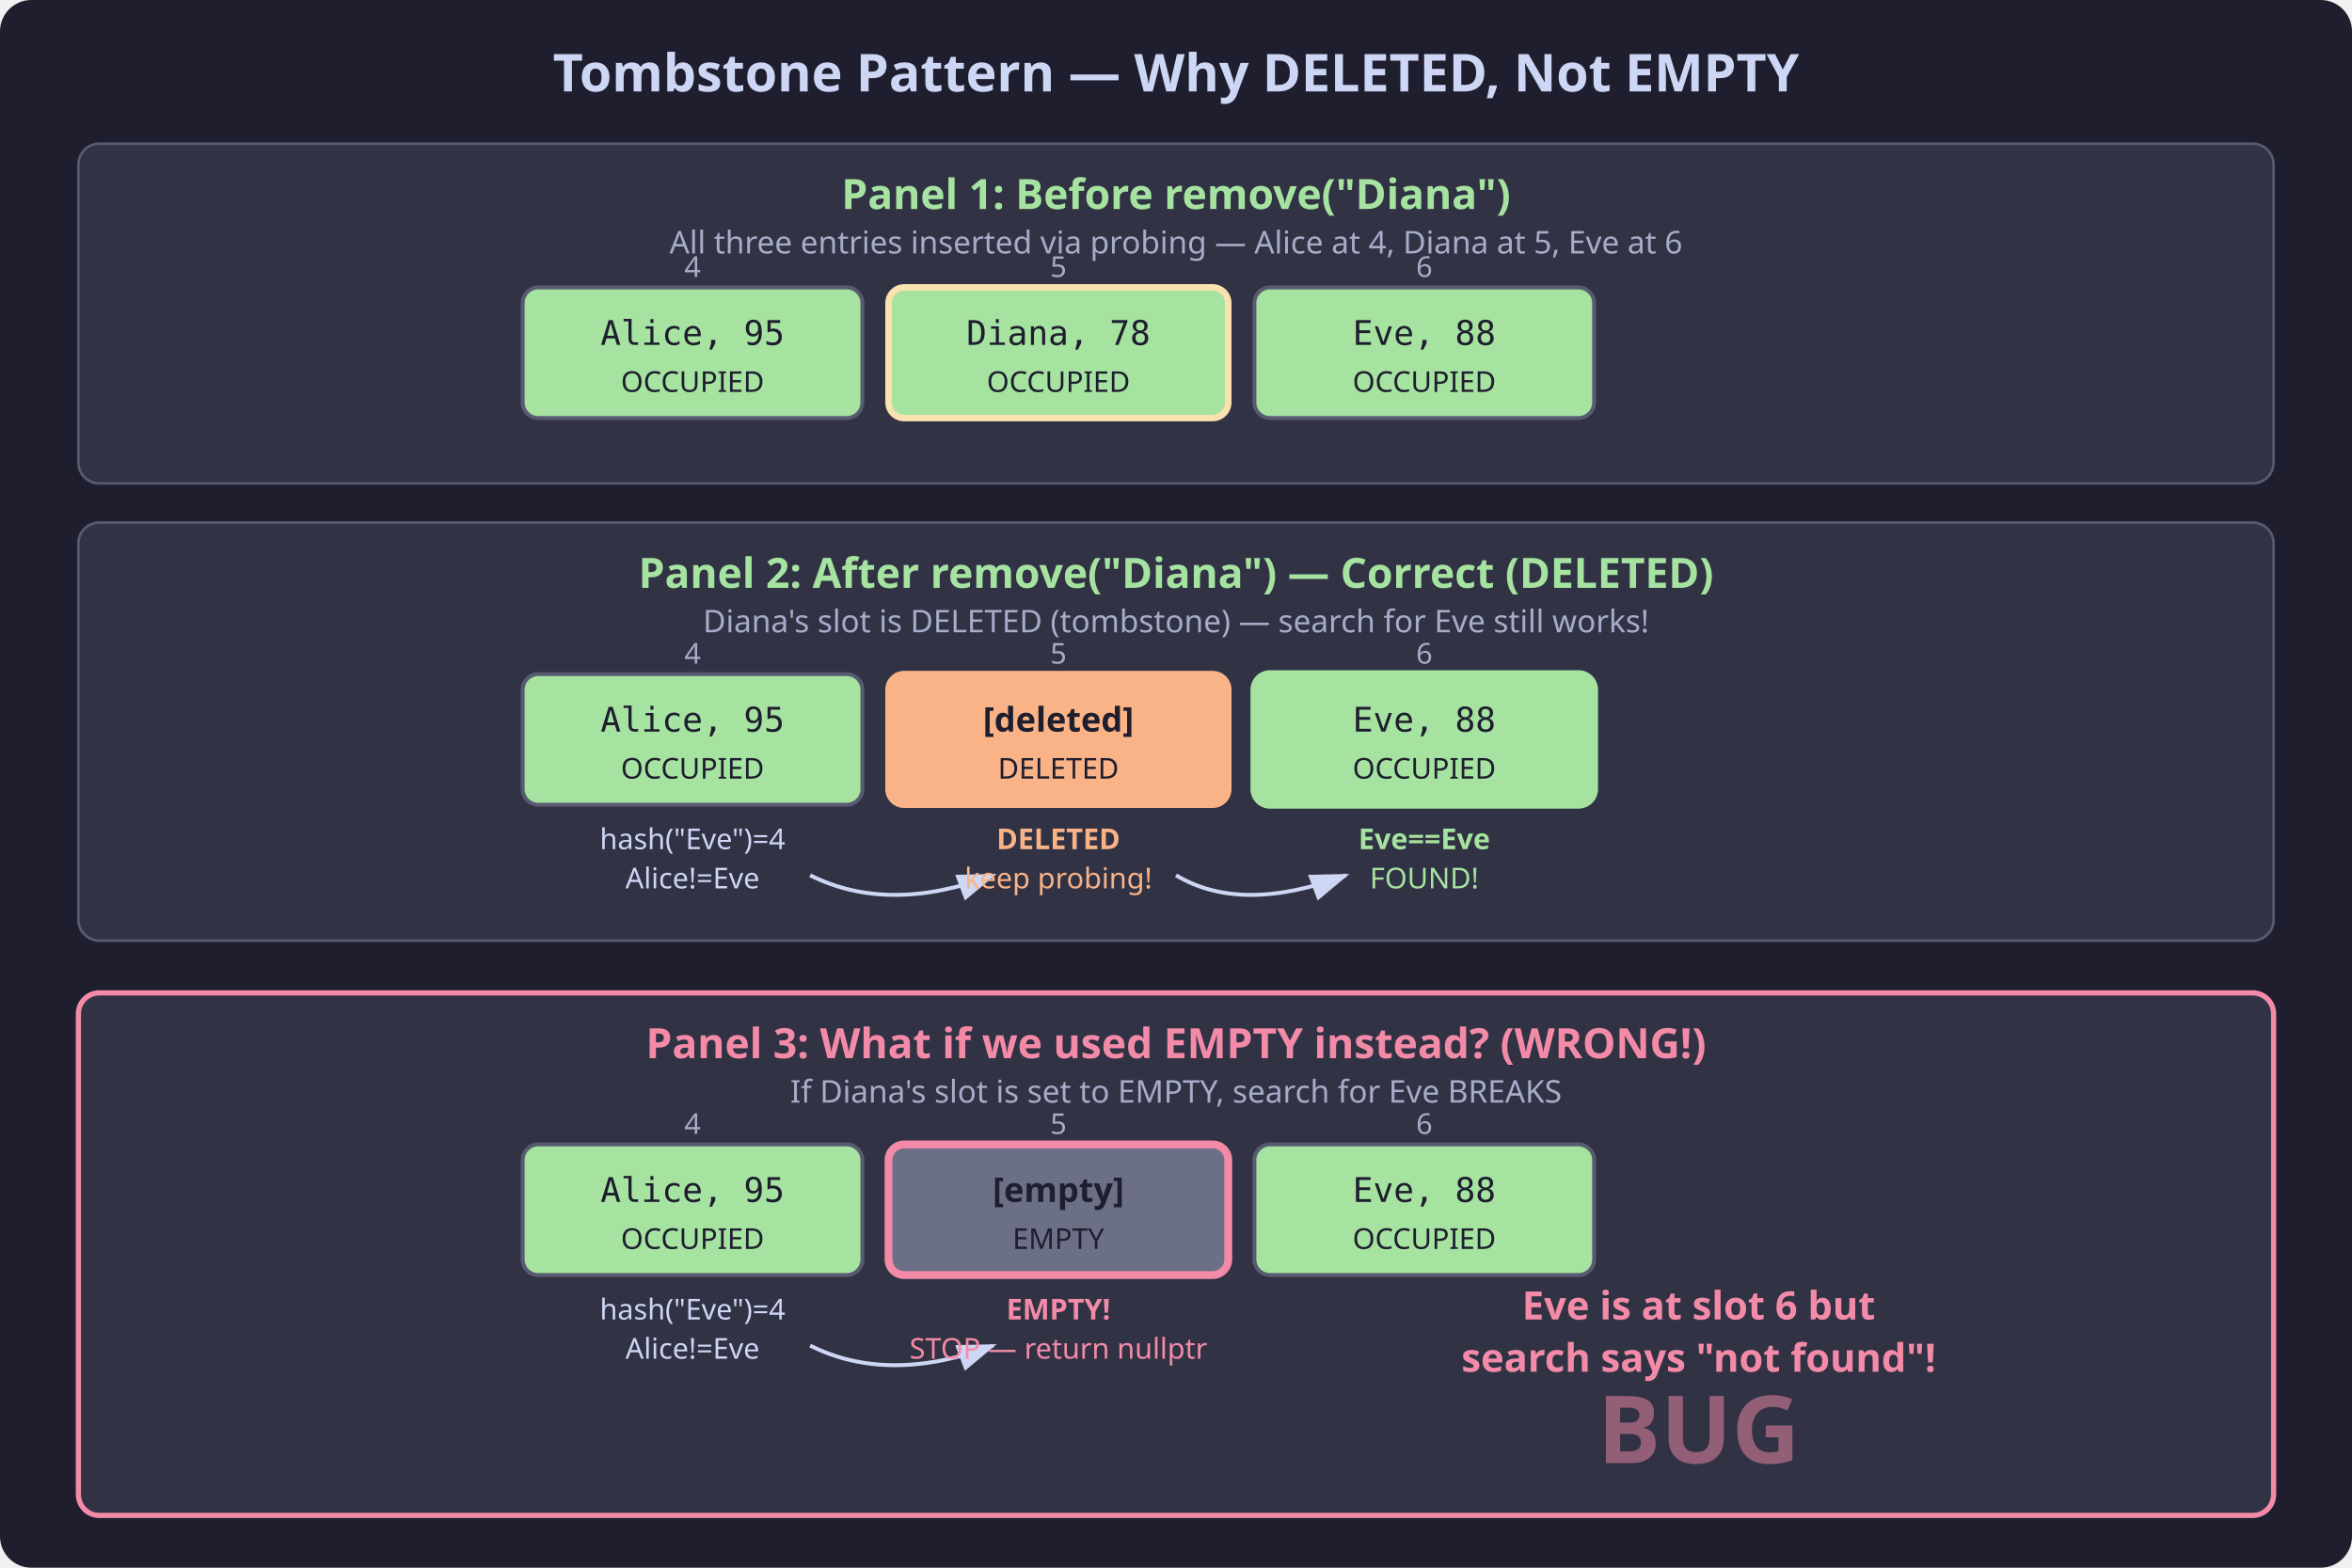
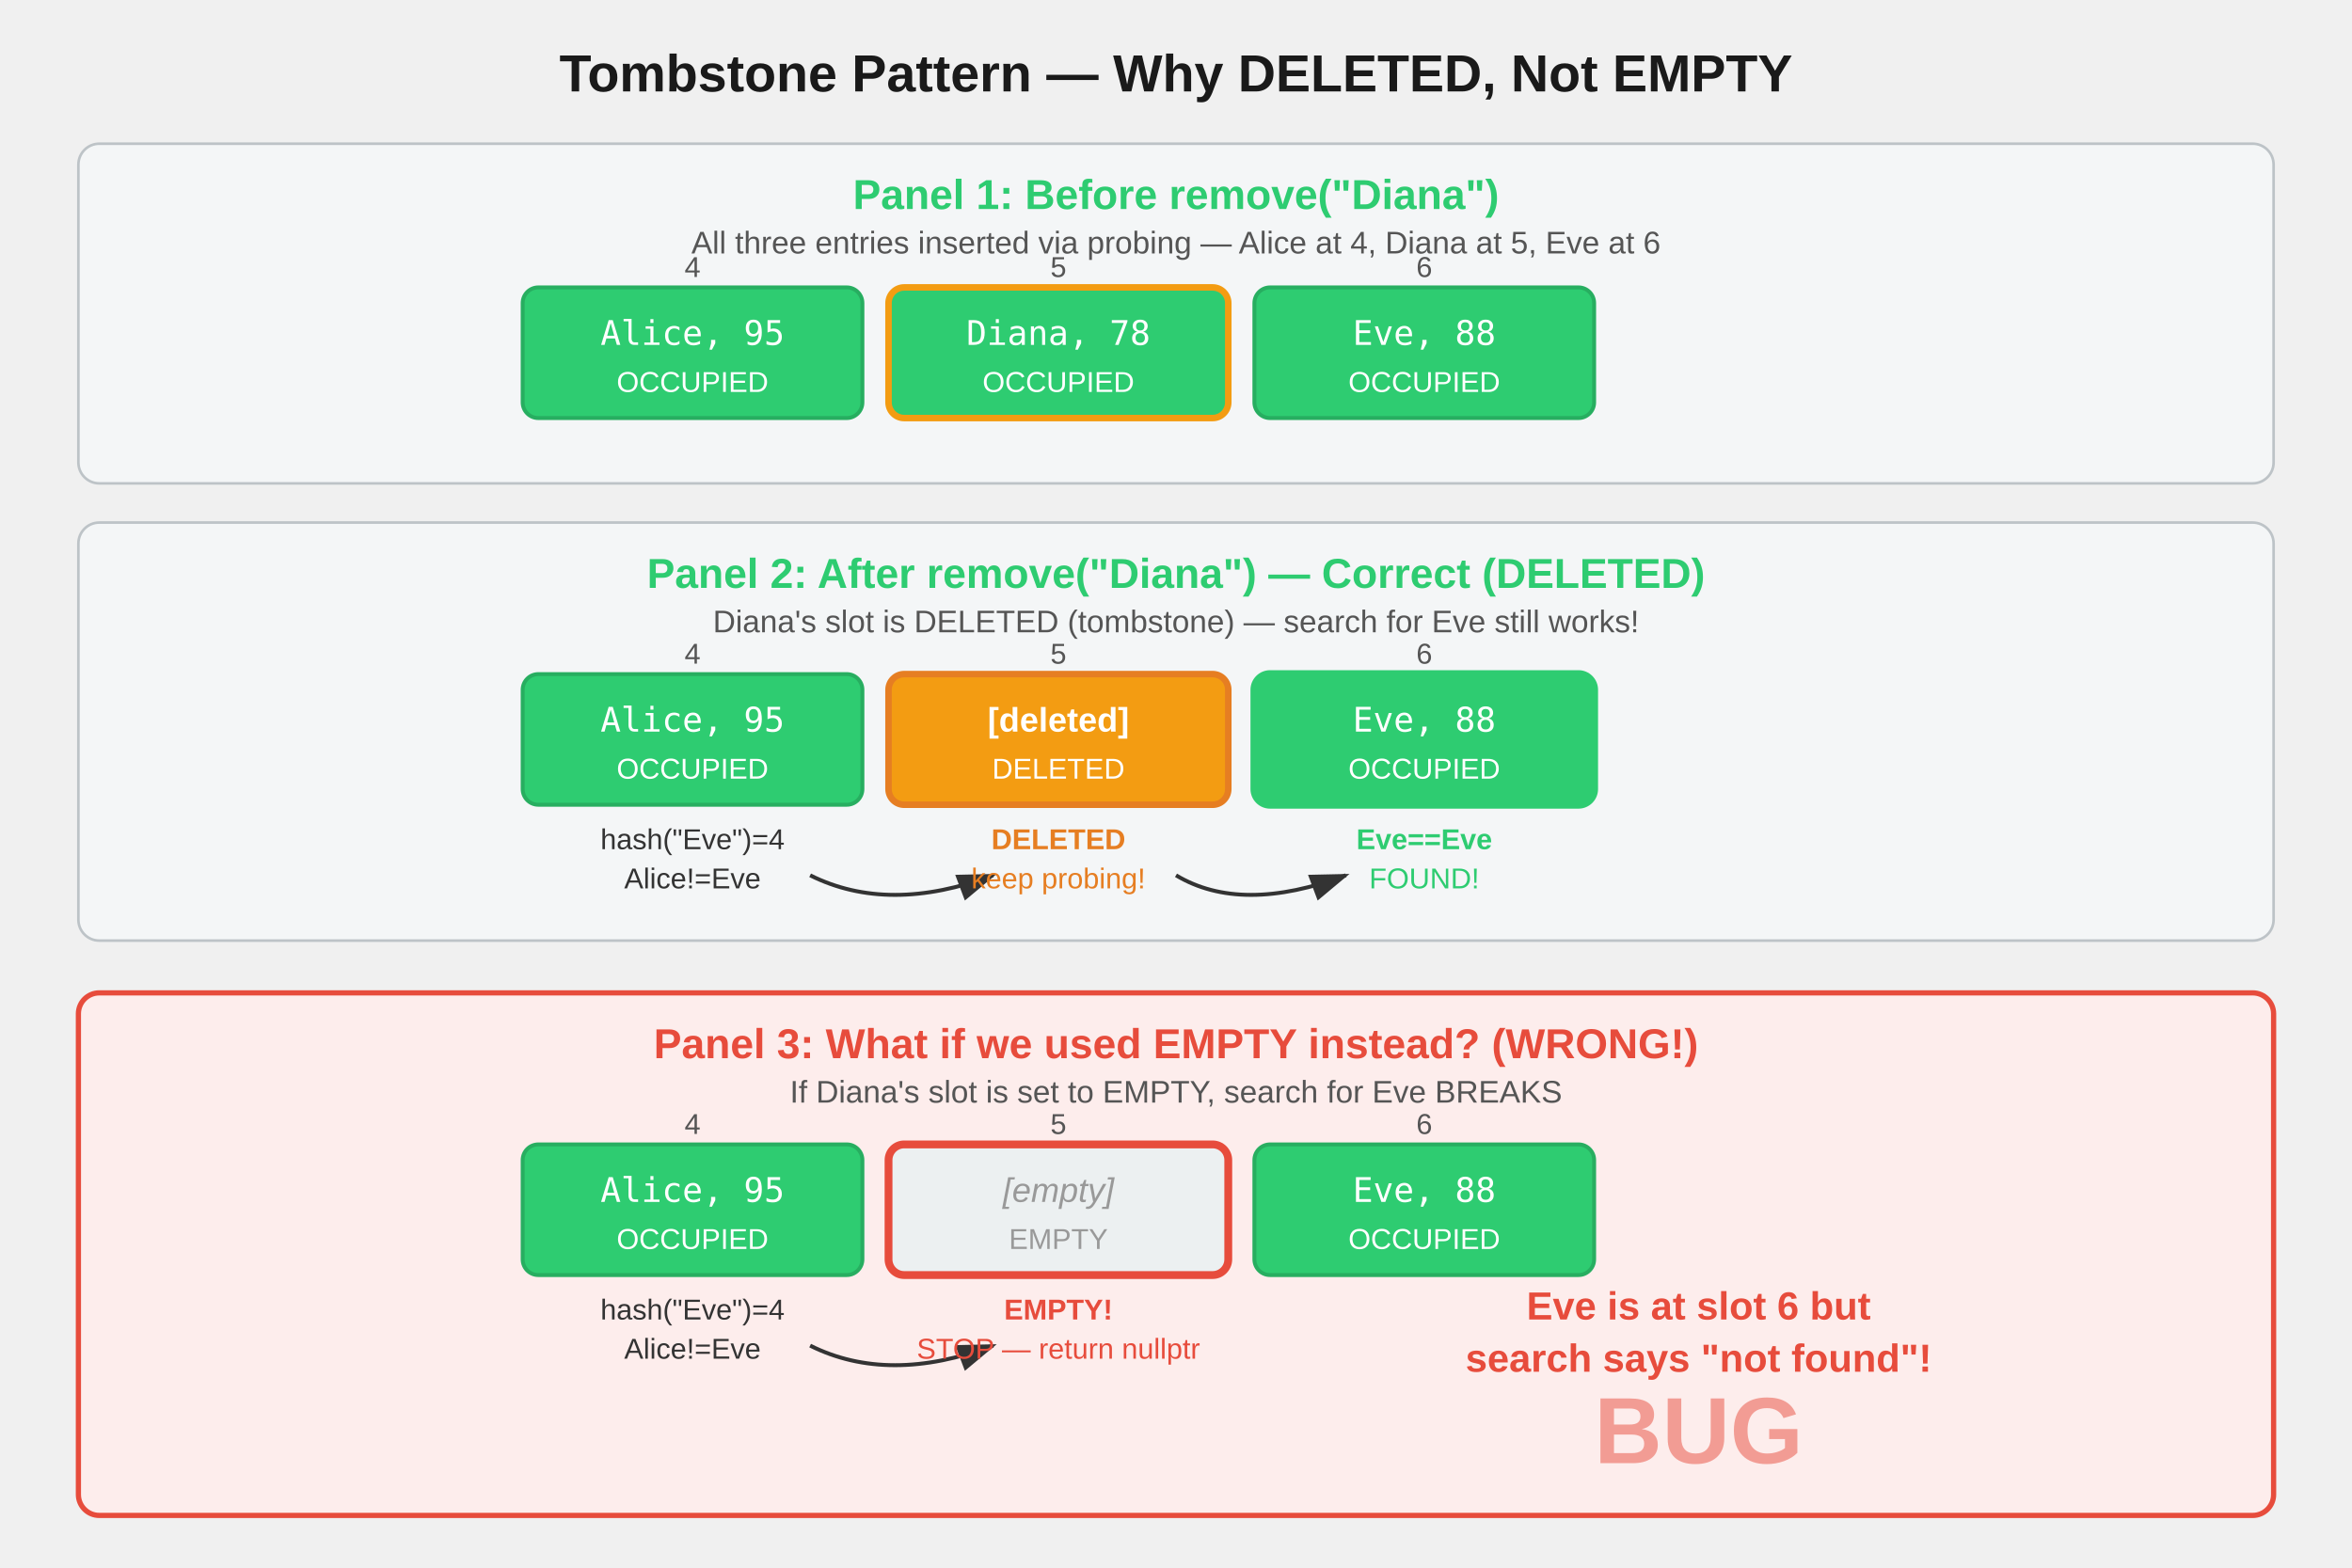
- <svg xmlns="http://www.w3.org/2000/svg" viewBox="0 0 900 600" font-family="sans-serif">
+ <svg xmlns="http://www.w3.org/2000/svg" viewBox="0 0 900 600" font-family="'Segoe UI', Arial, sans-serif">
  <defs>
    <marker id="arrowW" markerWidth="10" markerHeight="7" refX="9" refY="3.5" orient="auto">
-       <polygon points="0 0, 10 3.5, 0 7" fill="#cdd6f4" />
+       <polygon points="0 0, 10 3.5, 0 7" fill="#333" />
    </marker>
    <marker id="arrowG2" markerWidth="10" markerHeight="7" refX="9" refY="3.5" orient="auto">
-       <polygon points="0 0, 10 3.5, 0 7" fill="#a6e3a1" />
+       <polygon points="0 0, 10 3.5, 0 7" fill="#2ecc71" />
    </marker>
    <marker id="arrowR2" markerWidth="10" markerHeight="7" refX="9" refY="3.5" orient="auto">
-       <polygon points="0 0, 10 3.5, 0 7" fill="#f38ba8" />
+       <polygon points="0 0, 10 3.5, 0 7" fill="#e74c3c" />
    </marker>
  </defs>
-   <rect width="900" height="600" rx="12" fill="#1e1e2e" />
-   <text x="450" y="35" text-anchor="middle" fill="#cdd6f4" font-size="20" font-weight="bold">Tombstone Pattern — Why DELETED, Not EMPTY</text>
-   <rect x="30" y="55" width="840" height="130" rx="8" fill="#313244" stroke="#585b70" stroke-width="1" />
-   <text x="450" y="80" text-anchor="middle" fill="#a6e3a1" font-size="16" font-weight="bold">Panel 1: Before remove("Diana")</text>
-   <text x="450" y="97" text-anchor="middle" fill="#a6adc8" font-size="12">All three entries inserted via probing — Alice at 4, Diana at 5, Eve at 6</text>
-   <rect x="200" y="110" width="130" height="50" rx="6" fill="#a6e3a1" stroke="#585b70" stroke-width="1.5" />
-   <text x="265" y="132" text-anchor="middle" fill="#1e1e2e" font-size="13" font-family="monospace">Alice, 95</text>
-   <text x="265" y="150" text-anchor="middle" fill="#1e1e2e" font-size="11">OCCUPIED</text>
-   <text x="265" y="106" text-anchor="middle" fill="#a6adc8" font-size="11">4</text>
-   <rect x="340" y="110" width="130" height="50" rx="6" fill="#a6e3a1" stroke="#f9e2af" stroke-width="2.5" />
-   <text x="405" y="132" text-anchor="middle" fill="#1e1e2e" font-size="13" font-family="monospace">Diana, 78</text>
-   <text x="405" y="150" text-anchor="middle" fill="#1e1e2e" font-size="11">OCCUPIED</text>
-   <text x="405" y="106" text-anchor="middle" fill="#a6adc8" font-size="11">5</text>
-   <rect x="480" y="110" width="130" height="50" rx="6" fill="#a6e3a1" stroke="#585b70" stroke-width="1.5" />
-   <text x="545" y="132" text-anchor="middle" fill="#1e1e2e" font-size="13" font-family="monospace">Eve, 88</text>
-   <text x="545" y="150" text-anchor="middle" fill="#1e1e2e" font-size="11">OCCUPIED</text>
-   <text x="545" y="106" text-anchor="middle" fill="#a6adc8" font-size="11">6</text>
-   <rect x="30" y="200" width="840" height="160" rx="8" fill="#313244" stroke="#585b70" stroke-width="1" />
-   <text x="450" y="225" text-anchor="middle" fill="#a6e3a1" font-size="16" font-weight="bold">Panel 2: After remove("Diana") — Correct (DELETED)</text>
-   <text x="450" y="242" text-anchor="middle" fill="#a6adc8" font-size="12">Diana's slot is DELETED (tombstone) — search for Eve still works!</text>
-   <rect x="200" y="258" width="130" height="50" rx="6" fill="#a6e3a1" stroke="#585b70" stroke-width="1.5" />
-   <text x="265" y="280" text-anchor="middle" fill="#1e1e2e" font-size="13" font-family="monospace">Alice, 95</text>
-   <text x="265" y="298" text-anchor="middle" fill="#1e1e2e" font-size="11">OCCUPIED</text>
-   <text x="265" y="254" text-anchor="middle" fill="#a6adc8" font-size="11">4</text>
-   <rect x="340" y="258" width="130" height="50" rx="6" fill="#fab387" stroke="#fab387" stroke-width="2.5" />
-   <text x="405" y="280" text-anchor="middle" fill="#1e1e2e" font-size="13" font-weight="bold">[deleted]</text>
-   <text x="405" y="298" text-anchor="middle" fill="#1e1e2e" font-size="11">DELETED</text>
-   <text x="405" y="254" text-anchor="middle" fill="#a6adc8" font-size="11">5</text>
-   <rect x="480" y="258" width="130" height="50" rx="6" fill="#a6e3a1" stroke="#a6e3a1" stroke-width="3" />
-   <text x="545" y="280" text-anchor="middle" fill="#1e1e2e" font-size="13" font-family="monospace">Eve, 88</text>
-   <text x="545" y="298" text-anchor="middle" fill="#1e1e2e" font-size="11">OCCUPIED</text>
-   <text x="545" y="254" text-anchor="middle" fill="#a6adc8" font-size="11">6</text>
-   <text x="265" y="325" text-anchor="middle" fill="#cdd6f4" font-size="11">hash("Eve")=4</text>
-   <text x="265" y="340" text-anchor="middle" fill="#cdd6f4" font-size="11">Alice!=Eve</text>
-   <path d="M310,335 Q340,350 380,335" stroke="#cdd6f4" stroke-width="1.5" fill="none" marker-end="url(#arrowW)" />
-   <text x="405" y="325" text-anchor="middle" fill="#fab387" font-size="11" font-weight="bold">DELETED</text>
-   <text x="405" y="340" text-anchor="middle" fill="#fab387" font-size="11">keep probing!</text>
-   <path d="M450,335 Q475,350 515,335" stroke="#cdd6f4" stroke-width="1.5" fill="none" marker-end="url(#arrowW)" />
-   <text x="545" y="325" text-anchor="middle" fill="#a6e3a1" font-size="11" font-weight="bold">Eve==Eve</text>
-   <text x="545" y="340" text-anchor="middle" fill="#a6e3a1" font-size="11">FOUND!</text>
-   <rect x="30" y="380" width="840" height="200" rx="8" fill="#313244" stroke="#f38ba8" stroke-width="2" />
-   <text x="450" y="405" text-anchor="middle" fill="#f38ba8" font-size="16" font-weight="bold">Panel 3: What if we used EMPTY instead? (WRONG!)</text>
-   <text x="450" y="422" text-anchor="middle" fill="#a6adc8" font-size="12">If Diana's slot is set to EMPTY, search for Eve BREAKS</text>
-   <rect x="200" y="438" width="130" height="50" rx="6" fill="#a6e3a1" stroke="#585b70" stroke-width="1.5" />
-   <text x="265" y="460" text-anchor="middle" fill="#1e1e2e" font-size="13" font-family="monospace">Alice, 95</text>
-   <text x="265" y="478" text-anchor="middle" fill="#1e1e2e" font-size="11">OCCUPIED</text>
-   <text x="265" y="434" text-anchor="middle" fill="#a6adc8" font-size="11">4</text>
-   <rect x="340" y="438" width="130" height="50" rx="6" fill="#6c7086" stroke="#f38ba8" stroke-width="3" />
-   <text x="405" y="460" text-anchor="middle" fill="#1e1e2e" font-size="13" font-weight="bold">[empty]</text>
-   <text x="405" y="478" text-anchor="middle" fill="#1e1e2e" font-size="11">EMPTY</text>
-   <text x="405" y="434" text-anchor="middle" fill="#a6adc8" font-size="11">5</text>
-   <rect x="480" y="438" width="130" height="50" rx="6" fill="#a6e3a1" stroke="#585b70" stroke-width="1.5" />
-   <text x="545" y="460" text-anchor="middle" fill="#1e1e2e" font-size="13" font-family="monospace">Eve, 88</text>
-   <text x="545" y="478" text-anchor="middle" fill="#1e1e2e" font-size="11">OCCUPIED</text>
-   <text x="545" y="434" text-anchor="middle" fill="#a6adc8" font-size="11">6</text>
-   <text x="265" y="505" text-anchor="middle" fill="#cdd6f4" font-size="11">hash("Eve")=4</text>
-   <text x="265" y="520" text-anchor="middle" fill="#cdd6f4" font-size="11">Alice!=Eve</text>
-   <path d="M310,515 Q340,530 380,515" stroke="#cdd6f4" stroke-width="1.5" fill="none" marker-end="url(#arrowW)" />
-   <text x="405" y="505" text-anchor="middle" fill="#f38ba8" font-size="11" font-weight="bold">EMPTY!</text>
-   <text x="405" y="520" text-anchor="middle" fill="#f38ba8" font-size="11">STOP — return nullptr</text>
-   <text x="650" y="505" text-anchor="middle" fill="#f38ba8" font-size="15" font-weight="bold">Eve is at slot 6 but</text>
-   <text x="650" y="525" text-anchor="middle" fill="#f38ba8" font-size="15" font-weight="bold">search says "not found"!</text>
-   <text x="650" y="560" text-anchor="middle" fill="#f38ba8" font-size="36" font-weight="bold" opacity="0.5">BUG</text>
+   <text x="450" y="35" text-anchor="middle" fill="#1a1a1a" font-size="20" font-weight="bold">Tombstone Pattern — Why DELETED, Not EMPTY</text>
+   <rect x="30" y="55" width="840" height="130" rx="8" fill="#f4f6f7" stroke="#bdc3c7" stroke-width="1" />
+   <text x="450" y="80" text-anchor="middle" fill="#2ecc71" font-size="16" font-weight="bold">Panel 1: Before remove("Diana")</text>
+   <text x="450" y="97" text-anchor="middle" fill="#555" font-size="12">All three entries inserted via probing — Alice at 4, Diana at 5, Eve at 6</text>
+   <rect x="200" y="110" width="130" height="50" rx="6" fill="#2ecc71" stroke="#27ae60" stroke-width="1.5" />
+   <text x="265" y="132" text-anchor="middle" fill="#fff" font-size="13" font-family="'Consolas', monospace">Alice, 95</text>
+   <text x="265" y="150" text-anchor="middle" fill="#fff" font-size="11">OCCUPIED</text>
+   <text x="265" y="106" text-anchor="middle" fill="#555" font-size="11">4</text>
+   <rect x="340" y="110" width="130" height="50" rx="6" fill="#2ecc71" stroke="#f39c12" stroke-width="2.5" />
+   <text x="405" y="132" text-anchor="middle" fill="#fff" font-size="13" font-family="'Consolas', monospace">Diana, 78</text>
+   <text x="405" y="150" text-anchor="middle" fill="#fff" font-size="11">OCCUPIED</text>
+   <text x="405" y="106" text-anchor="middle" fill="#555" font-size="11">5</text>
+   <rect x="480" y="110" width="130" height="50" rx="6" fill="#2ecc71" stroke="#27ae60" stroke-width="1.5" />
+   <text x="545" y="132" text-anchor="middle" fill="#fff" font-size="13" font-family="'Consolas', monospace">Eve, 88</text>
+   <text x="545" y="150" text-anchor="middle" fill="#fff" font-size="11">OCCUPIED</text>
+   <text x="545" y="106" text-anchor="middle" fill="#555" font-size="11">6</text>
+   <rect x="30" y="200" width="840" height="160" rx="8" fill="#f4f6f7" stroke="#bdc3c7" stroke-width="1" />
+   <text x="450" y="225" text-anchor="middle" fill="#2ecc71" font-size="16" font-weight="bold">Panel 2: After remove("Diana") — Correct (DELETED)</text>
+   <text x="450" y="242" text-anchor="middle" fill="#555" font-size="12">Diana's slot is DELETED (tombstone) — search for Eve still works!</text>
+   <rect x="200" y="258" width="130" height="50" rx="6" fill="#2ecc71" stroke="#27ae60" stroke-width="1.5" />
+   <text x="265" y="280" text-anchor="middle" fill="#fff" font-size="13" font-family="'Consolas', monospace">Alice, 95</text>
+   <text x="265" y="298" text-anchor="middle" fill="#fff" font-size="11">OCCUPIED</text>
+   <text x="265" y="254" text-anchor="middle" fill="#555" font-size="11">4</text>
+   <rect x="340" y="258" width="130" height="50" rx="6" fill="#f39c12" stroke="#e67e22" stroke-width="2.5" />
+   <text x="405" y="280" text-anchor="middle" fill="#fff" font-size="13" font-weight="bold">[deleted]</text>
+   <text x="405" y="298" text-anchor="middle" fill="#fff" font-size="11">DELETED</text>
+   <text x="405" y="254" text-anchor="middle" fill="#555" font-size="11">5</text>
+   <rect x="480" y="258" width="130" height="50" rx="6" fill="#2ecc71" stroke="#2ecc71" stroke-width="3" />
+   <text x="545" y="280" text-anchor="middle" fill="#fff" font-size="13" font-family="'Consolas', monospace">Eve, 88</text>
+   <text x="545" y="298" text-anchor="middle" fill="#fff" font-size="11">OCCUPIED</text>
+   <text x="545" y="254" text-anchor="middle" fill="#555" font-size="11">6</text>
+   <text x="265" y="325" text-anchor="middle" fill="#333" font-size="11">hash("Eve")=4</text>
+   <text x="265" y="340" text-anchor="middle" fill="#333" font-size="11">Alice!=Eve</text>
+   <path d="M310,335 Q340,350 380,335" stroke="#333" stroke-width="1.5" fill="none" marker-end="url(#arrowW)" />
+   <text x="405" y="325" text-anchor="middle" fill="#e67e22" font-size="11" font-weight="bold">DELETED</text>
+   <text x="405" y="340" text-anchor="middle" fill="#e67e22" font-size="11">keep probing!</text>
+   <path d="M450,335 Q475,350 515,335" stroke="#333" stroke-width="1.5" fill="none" marker-end="url(#arrowW)" />
+   <text x="545" y="325" text-anchor="middle" fill="#2ecc71" font-size="11" font-weight="bold">Eve==Eve</text>
+   <text x="545" y="340" text-anchor="middle" fill="#2ecc71" font-size="11">FOUND!</text>
+   <rect x="30" y="380" width="840" height="200" rx="8" fill="#fdedec" stroke="#e74c3c" stroke-width="2" />
+   <text x="450" y="405" text-anchor="middle" fill="#e74c3c" font-size="16" font-weight="bold">Panel 3: What if we used EMPTY instead? (WRONG!)</text>
+   <text x="450" y="422" text-anchor="middle" fill="#555" font-size="12">If Diana's slot is set to EMPTY, search for Eve BREAKS</text>
+   <rect x="200" y="438" width="130" height="50" rx="6" fill="#2ecc71" stroke="#27ae60" stroke-width="1.5" />
+   <text x="265" y="460" text-anchor="middle" fill="#fff" font-size="13" font-family="'Consolas', monospace">Alice, 95</text>
+   <text x="265" y="478" text-anchor="middle" fill="#fff" font-size="11">OCCUPIED</text>
+   <text x="265" y="434" text-anchor="middle" fill="#555" font-size="11">4</text>
+   <rect x="340" y="438" width="130" height="50" rx="6" fill="#ecf0f1" stroke="#e74c3c" stroke-width="3" />
+   <text x="405" y="460" text-anchor="middle" fill="#999" font-size="13" font-style="italic">[empty]</text>
+   <text x="405" y="478" text-anchor="middle" fill="#999" font-size="11">EMPTY</text>
+   <text x="405" y="434" text-anchor="middle" fill="#555" font-size="11">5</text>
+   <rect x="480" y="438" width="130" height="50" rx="6" fill="#2ecc71" stroke="#27ae60" stroke-width="1.5" />
+   <text x="545" y="460" text-anchor="middle" fill="#fff" font-size="13" font-family="'Consolas', monospace">Eve, 88</text>
+   <text x="545" y="478" text-anchor="middle" fill="#fff" font-size="11">OCCUPIED</text>
+   <text x="545" y="434" text-anchor="middle" fill="#555" font-size="11">6</text>
+   <text x="265" y="505" text-anchor="middle" fill="#333" font-size="11">hash("Eve")=4</text>
+   <text x="265" y="520" text-anchor="middle" fill="#333" font-size="11">Alice!=Eve</text>
+   <path d="M310,515 Q340,530 380,515" stroke="#333" stroke-width="1.5" fill="none" marker-end="url(#arrowW)" />
+   <text x="405" y="505" text-anchor="middle" fill="#e74c3c" font-size="11" font-weight="bold">EMPTY!</text>
+   <text x="405" y="520" text-anchor="middle" fill="#e74c3c" font-size="11">STOP — return nullptr</text>
+   <text x="650" y="505" text-anchor="middle" fill="#e74c3c" font-size="15" font-weight="bold">Eve is at slot 6 but</text>
+   <text x="650" y="525" text-anchor="middle" fill="#e74c3c" font-size="15" font-weight="bold">search says "not found"!</text>
+   <text x="650" y="560" text-anchor="middle" fill="#e74c3c" font-size="36" font-weight="bold" opacity="0.5">BUG</text>
</svg>
